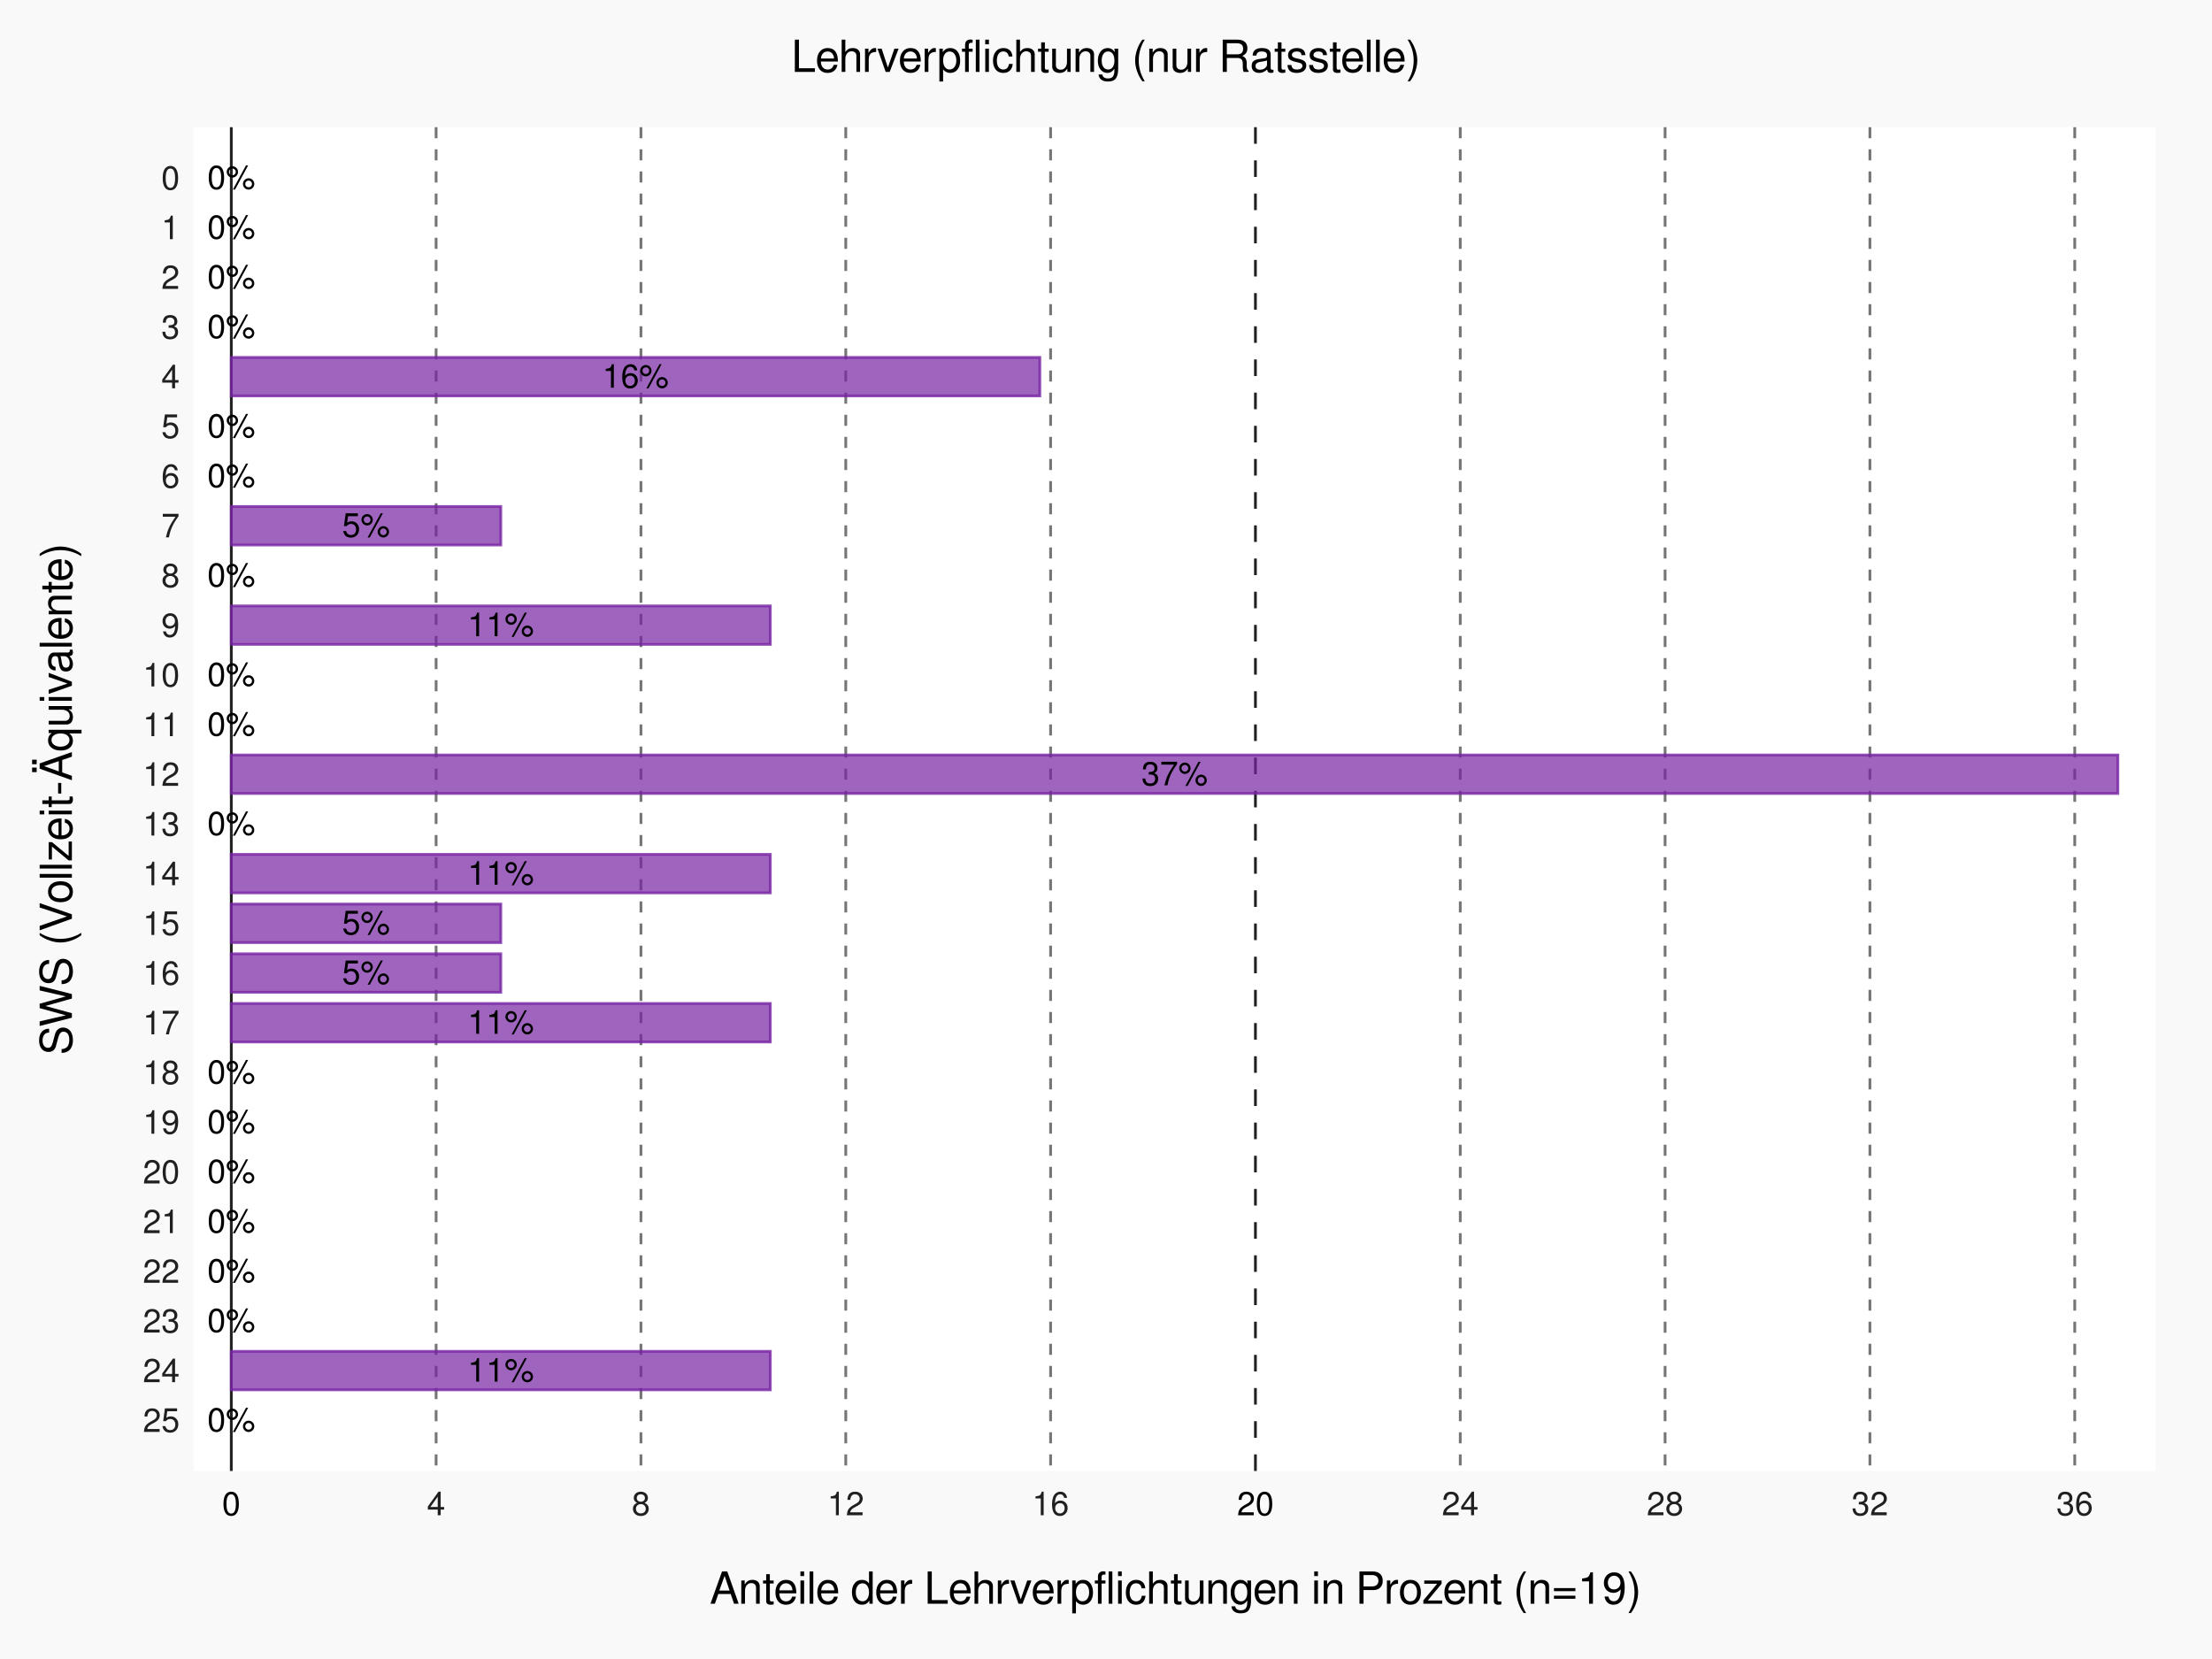
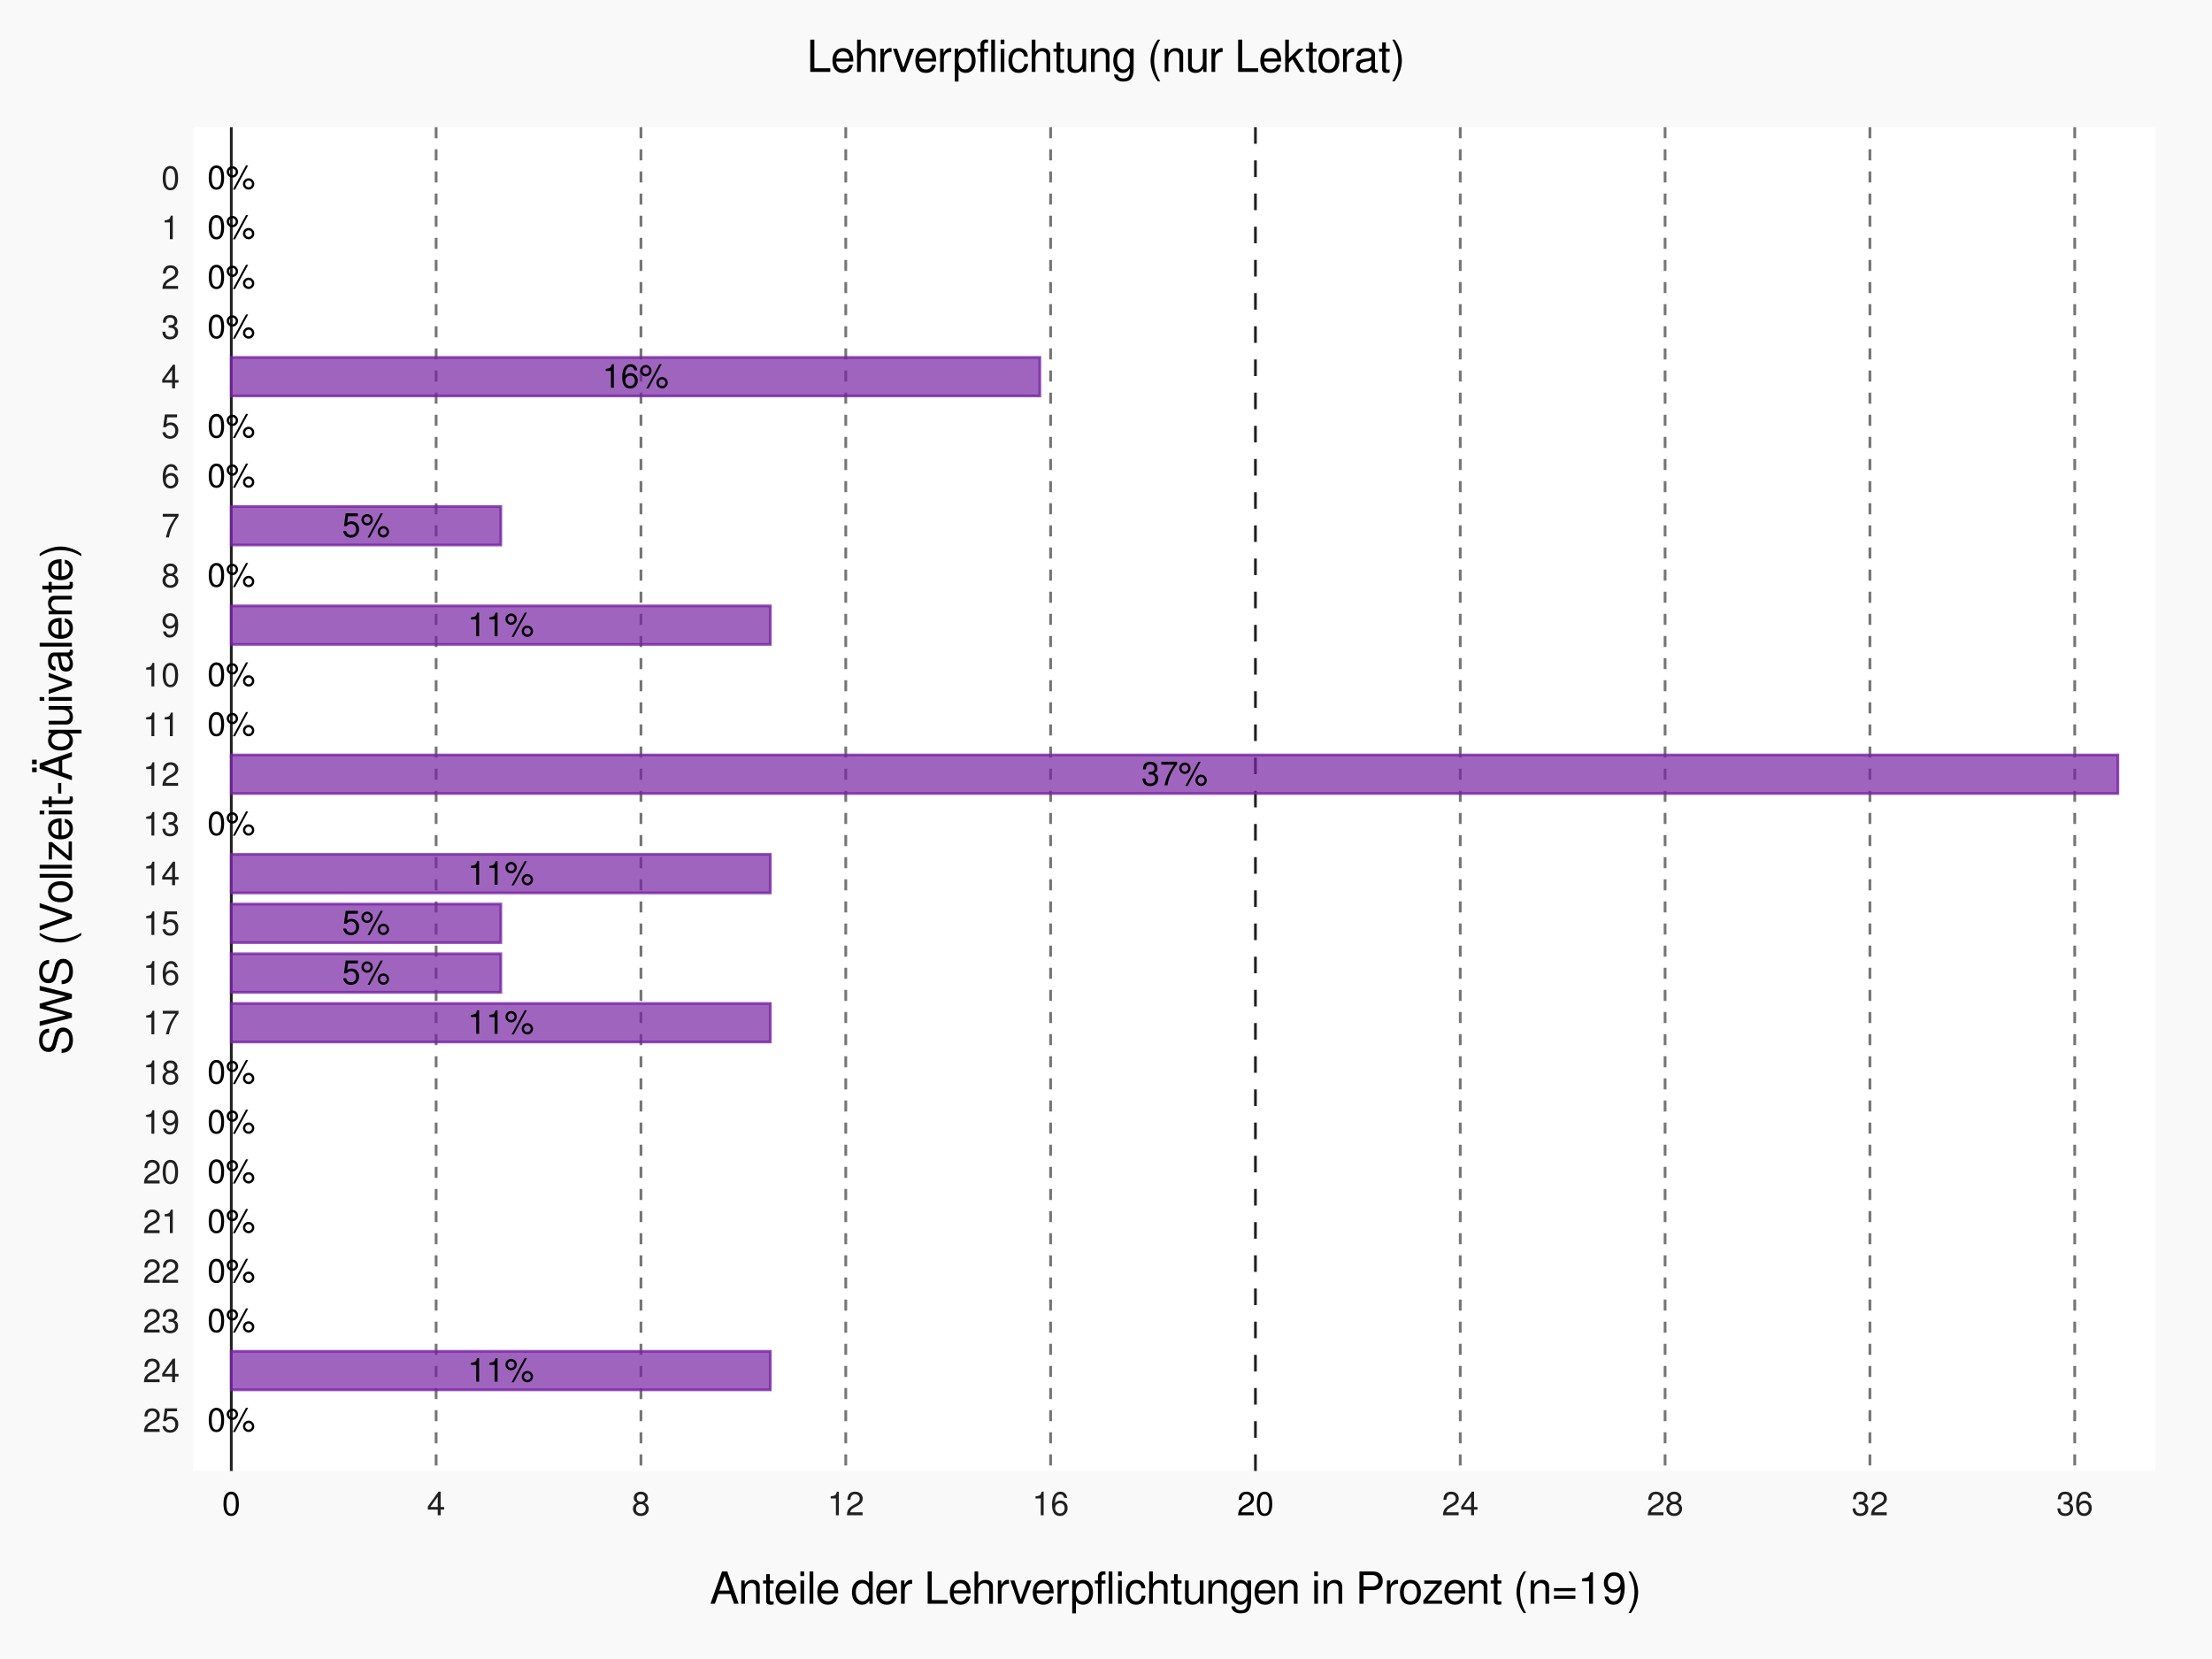
- <svg xmlns="http://www.w3.org/2000/svg" id="chart-d6f8e21c-bd9b-4698-af73-e7bc3f715c8f" class="pygal-chart" viewBox="0 0 800 600">
+ <svg xmlns="http://www.w3.org/2000/svg" id="chart-477a0978-2a87-4d36-a94f-b6c54a34a35a" class="pygal-chart" viewBox="0 0 800 600">
  <defs>
-     <style type="text/css">#chart-d6f8e21c-bd9b-4698-af73-e7bc3f715c8f{-webkit-user-select:none;-webkit-font-smoothing:antialiased;font-family:FreeSans}#chart-d6f8e21c-bd9b-4698-af73-e7bc3f715c8f .title{font-family:FreeSans;font-size:16px}#chart-d6f8e21c-bd9b-4698-af73-e7bc3f715c8f .legends .legend text{font-family:FreeSans;font-size:14px}#chart-d6f8e21c-bd9b-4698-af73-e7bc3f715c8f .axis text{font-family:FreeSans;font-size:12px}#chart-d6f8e21c-bd9b-4698-af73-e7bc3f715c8f .axis text.major{font-family:FreeSans;font-size:12px}#chart-d6f8e21c-bd9b-4698-af73-e7bc3f715c8f .text-overlay text.value{font-family:FreeSans;font-size:12px}#chart-d6f8e21c-bd9b-4698-af73-e7bc3f715c8f .text-overlay text.label{font-family:FreeSans;font-size:12px}#chart-d6f8e21c-bd9b-4698-af73-e7bc3f715c8f .tooltip{font-family:FreeSans;font-size:14px}#chart-d6f8e21c-bd9b-4698-af73-e7bc3f715c8f text.no_data{font-family:FreeSans;font-size:64px}
- #chart-d6f8e21c-bd9b-4698-af73-e7bc3f715c8f{background-color:rgba(249,249,249,1)}#chart-d6f8e21c-bd9b-4698-af73-e7bc3f715c8f path,#chart-d6f8e21c-bd9b-4698-af73-e7bc3f715c8f line,#chart-d6f8e21c-bd9b-4698-af73-e7bc3f715c8f rect,#chart-d6f8e21c-bd9b-4698-af73-e7bc3f715c8f circle{-webkit-transition:150ms;-moz-transition:150ms;transition:150ms}#chart-d6f8e21c-bd9b-4698-af73-e7bc3f715c8f .graph &gt; .background{fill:rgba(249,249,249,1)}#chart-d6f8e21c-bd9b-4698-af73-e7bc3f715c8f .plot &gt; .background{fill:rgba(255,255,255,1)}#chart-d6f8e21c-bd9b-4698-af73-e7bc3f715c8f .graph{fill:rgba(0,0,0,.87)}#chart-d6f8e21c-bd9b-4698-af73-e7bc3f715c8f text.no_data{fill:rgba(0,0,0,1)}#chart-d6f8e21c-bd9b-4698-af73-e7bc3f715c8f .title{fill:rgba(0,0,0,1)}#chart-d6f8e21c-bd9b-4698-af73-e7bc3f715c8f .legends .legend text{fill:rgba(0,0,0,.87)}#chart-d6f8e21c-bd9b-4698-af73-e7bc3f715c8f .legends .legend:hover text{fill:rgba(0,0,0,1)}#chart-d6f8e21c-bd9b-4698-af73-e7bc3f715c8f .axis .line{stroke:rgba(0,0,0,1)}#chart-d6f8e21c-bd9b-4698-af73-e7bc3f715c8f .axis .guide.line{stroke:rgba(0,0,0,.54)}#chart-d6f8e21c-bd9b-4698-af73-e7bc3f715c8f .axis .major.line{stroke:rgba(0,0,0,.87)}#chart-d6f8e21c-bd9b-4698-af73-e7bc3f715c8f .axis text.major{fill:rgba(0,0,0,1)}#chart-d6f8e21c-bd9b-4698-af73-e7bc3f715c8f .axis.y .guides:hover .guide.line,#chart-d6f8e21c-bd9b-4698-af73-e7bc3f715c8f .line-graph .axis.x .guides:hover .guide.line,#chart-d6f8e21c-bd9b-4698-af73-e7bc3f715c8f .stackedline-graph .axis.x .guides:hover .guide.line,#chart-d6f8e21c-bd9b-4698-af73-e7bc3f715c8f .xy-graph .axis.x .guides:hover .guide.line{stroke:rgba(0,0,0,1)}#chart-d6f8e21c-bd9b-4698-af73-e7bc3f715c8f .axis .guides:hover text{fill:rgba(0,0,0,1)}#chart-d6f8e21c-bd9b-4698-af73-e7bc3f715c8f .reactive{fill-opacity:.7;stroke-opacity:.8}#chart-d6f8e21c-bd9b-4698-af73-e7bc3f715c8f .ci{stroke:rgba(0,0,0,.87)}#chart-d6f8e21c-bd9b-4698-af73-e7bc3f715c8f .reactive.active,#chart-d6f8e21c-bd9b-4698-af73-e7bc3f715c8f .active .reactive{fill-opacity:.8;stroke-opacity:.9;stroke-width:4}#chart-d6f8e21c-bd9b-4698-af73-e7bc3f715c8f .ci .reactive.active{stroke-width:1.5}#chart-d6f8e21c-bd9b-4698-af73-e7bc3f715c8f .series text{fill:rgba(0,0,0,1)}#chart-d6f8e21c-bd9b-4698-af73-e7bc3f715c8f .tooltip rect{fill:rgba(255,255,255,1);stroke:rgba(0,0,0,1);-webkit-transition:opacity 150ms;-moz-transition:opacity 150ms;transition:opacity 150ms}#chart-d6f8e21c-bd9b-4698-af73-e7bc3f715c8f .tooltip .label{fill:rgba(0,0,0,.87)}#chart-d6f8e21c-bd9b-4698-af73-e7bc3f715c8f .tooltip .label{fill:rgba(0,0,0,.87)}#chart-d6f8e21c-bd9b-4698-af73-e7bc3f715c8f .tooltip .legend{font-size:.8em;fill:rgba(0,0,0,.54)}#chart-d6f8e21c-bd9b-4698-af73-e7bc3f715c8f .tooltip .x_label{font-size:.6em;fill:rgba(0,0,0,1)}#chart-d6f8e21c-bd9b-4698-af73-e7bc3f715c8f .tooltip .xlink{font-size:.5em;text-decoration:underline}#chart-d6f8e21c-bd9b-4698-af73-e7bc3f715c8f .tooltip .value{font-size:1.5em}#chart-d6f8e21c-bd9b-4698-af73-e7bc3f715c8f .bound{font-size:.5em}#chart-d6f8e21c-bd9b-4698-af73-e7bc3f715c8f .max-value{font-size:.75em;fill:rgba(0,0,0,.54)}#chart-d6f8e21c-bd9b-4698-af73-e7bc3f715c8f .map-element{fill:rgba(255,255,255,1);stroke:rgba(0,0,0,.54) !important}#chart-d6f8e21c-bd9b-4698-af73-e7bc3f715c8f .map-element .reactive{fill-opacity:inherit;stroke-opacity:inherit}#chart-d6f8e21c-bd9b-4698-af73-e7bc3f715c8f .color-0,#chart-d6f8e21c-bd9b-4698-af73-e7bc3f715c8f .color-0 a:visited{stroke:#7724a3;fill:#7724a3}#chart-d6f8e21c-bd9b-4698-af73-e7bc3f715c8f .text-overlay .color-0 text{fill:black}
- #chart-d6f8e21c-bd9b-4698-af73-e7bc3f715c8f text.no_data{text-anchor:middle}#chart-d6f8e21c-bd9b-4698-af73-e7bc3f715c8f .guide.line{fill:none}#chart-d6f8e21c-bd9b-4698-af73-e7bc3f715c8f .centered{text-anchor:middle}#chart-d6f8e21c-bd9b-4698-af73-e7bc3f715c8f .title{text-anchor:middle}#chart-d6f8e21c-bd9b-4698-af73-e7bc3f715c8f .legends .legend text{fill-opacity:1}#chart-d6f8e21c-bd9b-4698-af73-e7bc3f715c8f .axis.x text{text-anchor:middle}#chart-d6f8e21c-bd9b-4698-af73-e7bc3f715c8f .axis.x:not(.web) text[transform]{text-anchor:start}#chart-d6f8e21c-bd9b-4698-af73-e7bc3f715c8f .axis.x:not(.web) text[transform].backwards{text-anchor:end}#chart-d6f8e21c-bd9b-4698-af73-e7bc3f715c8f .axis.y text{text-anchor:end}#chart-d6f8e21c-bd9b-4698-af73-e7bc3f715c8f .axis.y text[transform].backwards{text-anchor:start}#chart-d6f8e21c-bd9b-4698-af73-e7bc3f715c8f .axis.y2 text{text-anchor:start}#chart-d6f8e21c-bd9b-4698-af73-e7bc3f715c8f .axis.y2 text[transform].backwards{text-anchor:end}#chart-d6f8e21c-bd9b-4698-af73-e7bc3f715c8f .axis .guide.line{stroke-dasharray:4,4}#chart-d6f8e21c-bd9b-4698-af73-e7bc3f715c8f .axis .major.guide.line{stroke-dasharray:6,6}#chart-d6f8e21c-bd9b-4698-af73-e7bc3f715c8f .horizontal .axis.y .guide.line,#chart-d6f8e21c-bd9b-4698-af73-e7bc3f715c8f .horizontal .axis.y2 .guide.line,#chart-d6f8e21c-bd9b-4698-af73-e7bc3f715c8f .vertical .axis.x .guide.line{opacity:0}#chart-d6f8e21c-bd9b-4698-af73-e7bc3f715c8f .horizontal .axis.always_show .guide.line,#chart-d6f8e21c-bd9b-4698-af73-e7bc3f715c8f .vertical .axis.always_show .guide.line{opacity:1 !important}#chart-d6f8e21c-bd9b-4698-af73-e7bc3f715c8f .axis.y .guides:hover .guide.line,#chart-d6f8e21c-bd9b-4698-af73-e7bc3f715c8f .axis.y2 .guides:hover .guide.line,#chart-d6f8e21c-bd9b-4698-af73-e7bc3f715c8f .axis.x .guides:hover .guide.line{opacity:1}#chart-d6f8e21c-bd9b-4698-af73-e7bc3f715c8f .axis .guides:hover text{opacity:1}#chart-d6f8e21c-bd9b-4698-af73-e7bc3f715c8f .nofill{fill:none}#chart-d6f8e21c-bd9b-4698-af73-e7bc3f715c8f .subtle-fill{fill-opacity:.2}#chart-d6f8e21c-bd9b-4698-af73-e7bc3f715c8f .dot{stroke-width:1px;fill-opacity:1}#chart-d6f8e21c-bd9b-4698-af73-e7bc3f715c8f .dot.active{stroke-width:5px}#chart-d6f8e21c-bd9b-4698-af73-e7bc3f715c8f .dot.negative{fill:transparent}#chart-d6f8e21c-bd9b-4698-af73-e7bc3f715c8f text,#chart-d6f8e21c-bd9b-4698-af73-e7bc3f715c8f tspan{stroke:none !important}#chart-d6f8e21c-bd9b-4698-af73-e7bc3f715c8f .series text.active{opacity:1}#chart-d6f8e21c-bd9b-4698-af73-e7bc3f715c8f .tooltip rect{fill-opacity:.95;stroke-width:.5}#chart-d6f8e21c-bd9b-4698-af73-e7bc3f715c8f .tooltip text{fill-opacity:1}#chart-d6f8e21c-bd9b-4698-af73-e7bc3f715c8f .showable{visibility:hidden}#chart-d6f8e21c-bd9b-4698-af73-e7bc3f715c8f .showable.shown{visibility:visible}#chart-d6f8e21c-bd9b-4698-af73-e7bc3f715c8f .gauge-background{fill:rgba(229,229,229,1);stroke:none}#chart-d6f8e21c-bd9b-4698-af73-e7bc3f715c8f .bg-lines{stroke:rgba(249,249,249,1);stroke-width:2px}</style>
+     <style type="text/css">#chart-477a0978-2a87-4d36-a94f-b6c54a34a35a{-webkit-user-select:none;-webkit-font-smoothing:antialiased;font-family:FreeSans}#chart-477a0978-2a87-4d36-a94f-b6c54a34a35a .title{font-family:FreeSans;font-size:16px}#chart-477a0978-2a87-4d36-a94f-b6c54a34a35a .legends .legend text{font-family:FreeSans;font-size:14px}#chart-477a0978-2a87-4d36-a94f-b6c54a34a35a .axis text{font-family:FreeSans;font-size:12px}#chart-477a0978-2a87-4d36-a94f-b6c54a34a35a .axis text.major{font-family:FreeSans;font-size:12px}#chart-477a0978-2a87-4d36-a94f-b6c54a34a35a .text-overlay text.value{font-family:FreeSans;font-size:12px}#chart-477a0978-2a87-4d36-a94f-b6c54a34a35a .text-overlay text.label{font-family:FreeSans;font-size:12px}#chart-477a0978-2a87-4d36-a94f-b6c54a34a35a .tooltip{font-family:FreeSans;font-size:14px}#chart-477a0978-2a87-4d36-a94f-b6c54a34a35a text.no_data{font-family:FreeSans;font-size:64px}
+ #chart-477a0978-2a87-4d36-a94f-b6c54a34a35a{background-color:rgba(249,249,249,1)}#chart-477a0978-2a87-4d36-a94f-b6c54a34a35a path,#chart-477a0978-2a87-4d36-a94f-b6c54a34a35a line,#chart-477a0978-2a87-4d36-a94f-b6c54a34a35a rect,#chart-477a0978-2a87-4d36-a94f-b6c54a34a35a circle{-webkit-transition:150ms;-moz-transition:150ms;transition:150ms}#chart-477a0978-2a87-4d36-a94f-b6c54a34a35a .graph &gt; .background{fill:rgba(249,249,249,1)}#chart-477a0978-2a87-4d36-a94f-b6c54a34a35a .plot &gt; .background{fill:rgba(255,255,255,1)}#chart-477a0978-2a87-4d36-a94f-b6c54a34a35a .graph{fill:rgba(0,0,0,.87)}#chart-477a0978-2a87-4d36-a94f-b6c54a34a35a text.no_data{fill:rgba(0,0,0,1)}#chart-477a0978-2a87-4d36-a94f-b6c54a34a35a .title{fill:rgba(0,0,0,1)}#chart-477a0978-2a87-4d36-a94f-b6c54a34a35a .legends .legend text{fill:rgba(0,0,0,.87)}#chart-477a0978-2a87-4d36-a94f-b6c54a34a35a .legends .legend:hover text{fill:rgba(0,0,0,1)}#chart-477a0978-2a87-4d36-a94f-b6c54a34a35a .axis .line{stroke:rgba(0,0,0,1)}#chart-477a0978-2a87-4d36-a94f-b6c54a34a35a .axis .guide.line{stroke:rgba(0,0,0,.54)}#chart-477a0978-2a87-4d36-a94f-b6c54a34a35a .axis .major.line{stroke:rgba(0,0,0,.87)}#chart-477a0978-2a87-4d36-a94f-b6c54a34a35a .axis text.major{fill:rgba(0,0,0,1)}#chart-477a0978-2a87-4d36-a94f-b6c54a34a35a .axis.y .guides:hover .guide.line,#chart-477a0978-2a87-4d36-a94f-b6c54a34a35a .line-graph .axis.x .guides:hover .guide.line,#chart-477a0978-2a87-4d36-a94f-b6c54a34a35a .stackedline-graph .axis.x .guides:hover .guide.line,#chart-477a0978-2a87-4d36-a94f-b6c54a34a35a .xy-graph .axis.x .guides:hover .guide.line{stroke:rgba(0,0,0,1)}#chart-477a0978-2a87-4d36-a94f-b6c54a34a35a .axis .guides:hover text{fill:rgba(0,0,0,1)}#chart-477a0978-2a87-4d36-a94f-b6c54a34a35a .reactive{fill-opacity:.7;stroke-opacity:.8}#chart-477a0978-2a87-4d36-a94f-b6c54a34a35a .ci{stroke:rgba(0,0,0,.87)}#chart-477a0978-2a87-4d36-a94f-b6c54a34a35a .reactive.active,#chart-477a0978-2a87-4d36-a94f-b6c54a34a35a .active .reactive{fill-opacity:.8;stroke-opacity:.9;stroke-width:4}#chart-477a0978-2a87-4d36-a94f-b6c54a34a35a .ci .reactive.active{stroke-width:1.5}#chart-477a0978-2a87-4d36-a94f-b6c54a34a35a .series text{fill:rgba(0,0,0,1)}#chart-477a0978-2a87-4d36-a94f-b6c54a34a35a .tooltip rect{fill:rgba(255,255,255,1);stroke:rgba(0,0,0,1);-webkit-transition:opacity 150ms;-moz-transition:opacity 150ms;transition:opacity 150ms}#chart-477a0978-2a87-4d36-a94f-b6c54a34a35a .tooltip .label{fill:rgba(0,0,0,.87)}#chart-477a0978-2a87-4d36-a94f-b6c54a34a35a .tooltip .label{fill:rgba(0,0,0,.87)}#chart-477a0978-2a87-4d36-a94f-b6c54a34a35a .tooltip .legend{font-size:.8em;fill:rgba(0,0,0,.54)}#chart-477a0978-2a87-4d36-a94f-b6c54a34a35a .tooltip .x_label{font-size:.6em;fill:rgba(0,0,0,1)}#chart-477a0978-2a87-4d36-a94f-b6c54a34a35a .tooltip .xlink{font-size:.5em;text-decoration:underline}#chart-477a0978-2a87-4d36-a94f-b6c54a34a35a .tooltip .value{font-size:1.5em}#chart-477a0978-2a87-4d36-a94f-b6c54a34a35a .bound{font-size:.5em}#chart-477a0978-2a87-4d36-a94f-b6c54a34a35a .max-value{font-size:.75em;fill:rgba(0,0,0,.54)}#chart-477a0978-2a87-4d36-a94f-b6c54a34a35a .map-element{fill:rgba(255,255,255,1);stroke:rgba(0,0,0,.54) !important}#chart-477a0978-2a87-4d36-a94f-b6c54a34a35a .map-element .reactive{fill-opacity:inherit;stroke-opacity:inherit}#chart-477a0978-2a87-4d36-a94f-b6c54a34a35a .color-0,#chart-477a0978-2a87-4d36-a94f-b6c54a34a35a .color-0 a:visited{stroke:#7724a3;fill:#7724a3}#chart-477a0978-2a87-4d36-a94f-b6c54a34a35a .text-overlay .color-0 text{fill:black}
+ #chart-477a0978-2a87-4d36-a94f-b6c54a34a35a text.no_data{text-anchor:middle}#chart-477a0978-2a87-4d36-a94f-b6c54a34a35a .guide.line{fill:none}#chart-477a0978-2a87-4d36-a94f-b6c54a34a35a .centered{text-anchor:middle}#chart-477a0978-2a87-4d36-a94f-b6c54a34a35a .title{text-anchor:middle}#chart-477a0978-2a87-4d36-a94f-b6c54a34a35a .legends .legend text{fill-opacity:1}#chart-477a0978-2a87-4d36-a94f-b6c54a34a35a .axis.x text{text-anchor:middle}#chart-477a0978-2a87-4d36-a94f-b6c54a34a35a .axis.x:not(.web) text[transform]{text-anchor:start}#chart-477a0978-2a87-4d36-a94f-b6c54a34a35a .axis.x:not(.web) text[transform].backwards{text-anchor:end}#chart-477a0978-2a87-4d36-a94f-b6c54a34a35a .axis.y text{text-anchor:end}#chart-477a0978-2a87-4d36-a94f-b6c54a34a35a .axis.y text[transform].backwards{text-anchor:start}#chart-477a0978-2a87-4d36-a94f-b6c54a34a35a .axis.y2 text{text-anchor:start}#chart-477a0978-2a87-4d36-a94f-b6c54a34a35a .axis.y2 text[transform].backwards{text-anchor:end}#chart-477a0978-2a87-4d36-a94f-b6c54a34a35a .axis .guide.line{stroke-dasharray:4,4}#chart-477a0978-2a87-4d36-a94f-b6c54a34a35a .axis .major.guide.line{stroke-dasharray:6,6}#chart-477a0978-2a87-4d36-a94f-b6c54a34a35a .horizontal .axis.y .guide.line,#chart-477a0978-2a87-4d36-a94f-b6c54a34a35a .horizontal .axis.y2 .guide.line,#chart-477a0978-2a87-4d36-a94f-b6c54a34a35a .vertical .axis.x .guide.line{opacity:0}#chart-477a0978-2a87-4d36-a94f-b6c54a34a35a .horizontal .axis.always_show .guide.line,#chart-477a0978-2a87-4d36-a94f-b6c54a34a35a .vertical .axis.always_show .guide.line{opacity:1 !important}#chart-477a0978-2a87-4d36-a94f-b6c54a34a35a .axis.y .guides:hover .guide.line,#chart-477a0978-2a87-4d36-a94f-b6c54a34a35a .axis.y2 .guides:hover .guide.line,#chart-477a0978-2a87-4d36-a94f-b6c54a34a35a .axis.x .guides:hover .guide.line{opacity:1}#chart-477a0978-2a87-4d36-a94f-b6c54a34a35a .axis .guides:hover text{opacity:1}#chart-477a0978-2a87-4d36-a94f-b6c54a34a35a .nofill{fill:none}#chart-477a0978-2a87-4d36-a94f-b6c54a34a35a .subtle-fill{fill-opacity:.2}#chart-477a0978-2a87-4d36-a94f-b6c54a34a35a .dot{stroke-width:1px;fill-opacity:1}#chart-477a0978-2a87-4d36-a94f-b6c54a34a35a .dot.active{stroke-width:5px}#chart-477a0978-2a87-4d36-a94f-b6c54a34a35a .dot.negative{fill:transparent}#chart-477a0978-2a87-4d36-a94f-b6c54a34a35a text,#chart-477a0978-2a87-4d36-a94f-b6c54a34a35a tspan{stroke:none !important}#chart-477a0978-2a87-4d36-a94f-b6c54a34a35a .series text.active{opacity:1}#chart-477a0978-2a87-4d36-a94f-b6c54a34a35a .tooltip rect{fill-opacity:.95;stroke-width:.5}#chart-477a0978-2a87-4d36-a94f-b6c54a34a35a .tooltip text{fill-opacity:1}#chart-477a0978-2a87-4d36-a94f-b6c54a34a35a .showable{visibility:hidden}#chart-477a0978-2a87-4d36-a94f-b6c54a34a35a .showable.shown{visibility:visible}#chart-477a0978-2a87-4d36-a94f-b6c54a34a35a .gauge-background{fill:rgba(229,229,229,1);stroke:none}#chart-477a0978-2a87-4d36-a94f-b6c54a34a35a .bg-lines{stroke:rgba(249,249,249,1);stroke-width:2px}</style>
  </defs>
  <g class="graph horizontalbar-graph horizontal">
    <rect x="0" y="0" width="800" height="600" class="background" />
    <g transform="translate(70, 46)" class="plot">
      <rect x="0" y="0" width="709.6" height="486" class="background" />
      <g class="axis y">
        <g class="guides">
          <text x="-5" y="471.867" class="">25</text>
        </g>
        <g class="guides">
          <text x="-5" y="453.894" class="">24</text>
        </g>
        <g class="guides">
          <text x="-5" y="435.92" class="">23</text>
        </g>
        <g class="guides">
          <text x="-5" y="417.947" class="">22</text>
        </g>
        <g class="guides">
          <text x="-5" y="399.974" class="">21</text>
        </g>
        <g class="guides">
          <text x="-5" y="382" class="">20</text>
        </g>
        <g class="guides">
          <text x="-5" y="364.027" class="">19</text>
        </g>
        <g class="guides">
          <text x="-5" y="346.054" class="">18</text>
        </g>
        <g class="guides">
          <text x="-5" y="328.08" class="">17</text>
        </g>
        <g class="guides">
          <text x="-5" y="310.107" class="">16</text>
        </g>
        <g class="guides">
          <text x="-5" y="292.133" class="">15</text>
        </g>
        <g class="guides">
          <text x="-5" y="274.16" class="">14</text>
        </g>
        <g class="guides">
          <text x="-5" y="256.187" class="">13</text>
        </g>
        <g class="guides">
          <text x="-5" y="238.213" class="">12</text>
        </g>
        <g class="guides">
          <text x="-5" y="220.24" class="">11</text>
        </g>
        <g class="guides">
          <text x="-5" y="202.267" class="">10</text>
        </g>
        <g class="guides">
          <text x="-5" y="184.293" class="">9</text>
        </g>
        <g class="guides">
          <text x="-5" y="166.32" class="">8</text>
        </g>
        <g class="guides">
          <text x="-5" y="148.346" class="">7</text>
        </g>
        <g class="guides">
          <text x="-5" y="130.373" class="">6</text>
        </g>
        <g class="guides">
          <text x="-5" y="112.4" class="">5</text>
        </g>
        <g class="guides">
          <text x="-5" y="94.426" class="">4</text>
        </g>
        <g class="guides">
          <text x="-5" y="76.453" class="">3</text>
        </g>
        <g class="guides">
          <text x="-5" y="58.48" class="">2</text>
        </g>
        <g class="guides">
          <text x="-5" y="40.506" class="">1</text>
        </g>
        <g class="guides">
          <text x="-5" y="22.533" class="">0</text>
        </g>
      </g>
      <g class="axis x always_show">
        <g class="guides">
          <path d="M13.646 0 v486" class="axis major line" />
          <text x="13.646" y="502.0" class="major">0</text>
        </g>
        <g class="guides">
          <path d="M87.725 0 v486" class="guide line" />
          <text x="87.725" y="502.0" class="">4</text>
        </g>
        <g class="guides">
          <path d="M161.804 0 v486" class="guide line" />
          <text x="161.804" y="502.0" class="">8</text>
        </g>
        <g class="guides">
          <path d="M235.884 0 v486" class="guide line" />
          <text x="235.884" y="502.0" class="">12</text>
        </g>
        <g class="guides">
          <path d="M309.963 0 v486" class="guide line" />
          <text x="309.963" y="502.0" class="">16</text>
        </g>
        <g class="guides">
          <path d="M384.042 0 v486" class="major guide line" />
          <text x="384.042" y="502.0" class="major">20</text>
        </g>
        <g class="guides">
          <path d="M458.121 0 v486" class="guide line" />
          <text x="458.121" y="502.0" class="">24</text>
        </g>
        <g class="guides">
          <path d="M532.2 0 v486" class="guide line" />
          <text x="532.2" y="502.0" class="">28</text>
        </g>
        <g class="guides">
          <path d="M606.279 0 v486" class="guide line" />
          <text x="606.279" y="502.0" class="">32</text>
        </g>
        <g class="guides">
          <path d="M680.358 0 v486" class="guide line" />
          <text x="680.358" y="502.0" class="">36</text>
        </g>
      </g>
      <g class="series serie-0 color-0">
        <g class="bars">
          <g class="bar">
            <rect x="13.646" y="460.708" rx="0" ry="0" height="13.919" class="rect reactive tooltip-trigger" />
          </g>
          <g class="bar">
            <rect x="13.646" y="442.734" rx="0" ry="0" width="194.945" height="13.919" class="rect reactive tooltip-trigger" />
          </g>
          <g class="bar">
            <rect x="13.646" y="424.761" rx="0" ry="0" height="13.919" class="rect reactive tooltip-trigger" />
          </g>
          <g class="bar">
            <rect x="13.646" y="406.788" rx="0" ry="0" height="13.919" class="rect reactive tooltip-trigger" />
          </g>
          <g class="bar">
            <rect x="13.646" y="388.814" rx="0" ry="0" height="13.919" class="rect reactive tooltip-trigger" />
          </g>
          <g class="bar">
            <rect x="13.646" y="370.841" rx="0" ry="0" height="13.919" class="rect reactive tooltip-trigger" />
          </g>
          <g class="bar">
            <rect x="13.646" y="352.868" rx="0" ry="0" height="13.919" class="rect reactive tooltip-trigger" />
          </g>
          <g class="bar">
            <rect x="13.646" y="334.894" rx="0" ry="0" height="13.919" class="rect reactive tooltip-trigger" />
          </g>
          <g class="bar">
            <rect x="13.646" y="316.921" rx="0" ry="0" width="194.945" height="13.919" class="rect reactive tooltip-trigger" />
          </g>
          <g class="bar">
            <rect x="13.646" y="298.948" rx="0" ry="0" width="97.473" height="13.919" class="rect reactive tooltip-trigger" />
          </g>
          <g class="bar">
            <rect x="13.646" y="280.974" rx="0" ry="0" width="97.473" height="13.919" class="rect reactive tooltip-trigger" />
          </g>
          <g class="bar">
            <rect x="13.646" y="263.001" rx="0" ry="0" width="194.945" height="13.919" class="rect reactive tooltip-trigger" />
          </g>
          <g class="bar">
            <rect x="13.646" y="245.027" rx="0" ry="0" height="13.919" class="rect reactive tooltip-trigger" />
          </g>
          <g class="bar">
            <rect x="13.646" y="227.054" rx="0" ry="0" width="682.308" height="13.919" class="rect reactive tooltip-trigger" />
          </g>
          <g class="bar">
            <rect x="13.646" y="209.081" rx="0" ry="0" height="13.919" class="rect reactive tooltip-trigger" />
          </g>
          <g class="bar">
            <rect x="13.646" y="191.107" rx="0" ry="0" height="13.919" class="rect reactive tooltip-trigger" />
          </g>
          <g class="bar">
            <rect x="13.646" y="173.134" rx="0" ry="0" width="194.945" height="13.919" class="rect reactive tooltip-trigger" />
          </g>
          <g class="bar">
            <rect x="13.646" y="155.161" rx="0" ry="0" height="13.919" class="rect reactive tooltip-trigger" />
          </g>
          <g class="bar">
            <rect x="13.646" y="137.187" rx="0" ry="0" width="97.473" height="13.919" class="rect reactive tooltip-trigger" />
          </g>
          <g class="bar">
            <rect x="13.646" y="119.214" rx="0" ry="0" height="13.919" class="rect reactive tooltip-trigger" />
          </g>
          <g class="bar">
            <rect x="13.646" y="101.24" rx="0" ry="0" height="13.919" class="rect reactive tooltip-trigger" />
          </g>
          <g class="bar">
            <rect x="13.646" y="83.267" rx="0" ry="0" width="292.418" height="13.919" class="rect reactive tooltip-trigger" />
          </g>
          <g class="bar">
            <rect x="13.646" y="65.294" rx="0" ry="0" height="13.919" class="rect reactive tooltip-trigger" />
          </g>
          <g class="bar">
            <rect x="13.646" y="47.32" rx="0" ry="0" height="13.919" class="rect reactive tooltip-trigger" />
          </g>
          <g class="bar">
            <rect x="13.646" y="29.347" rx="0" ry="0" height="13.919" class="rect reactive tooltip-trigger" />
          </g>
          <g class="bar">
            <rect x="13.646" y="11.374" rx="0" ry="0" height="13.919" class="rect reactive tooltip-trigger" />
          </g>
        </g>
      </g>
    </g>
    <g class="titles">
-       <text x="400.0" y="26" class="title plot_title">Lehrverpflichtung (nur Ratsstelle)</text>
+       <text x="400.0" y="26" class="title plot_title">Lehrverpflichtung (nur Lektorat)</text>
      <text x="425.2" y="580" class="title">Anteile der Lehrverpflichtungen in Prozent (n=19)</text>
      <text x="0" y="315.0" class="title" transform="rotate(-90 0 289)">SWS (Vollzeit-Äquivalente)</text>
    </g>
    <g transform="translate(70, 46)" class="plot overlay">
      <g class="series serie-0 color-0" />
    </g>
    <g transform="translate(70, 46)" class="plot text-overlay">
      <g class="series serie-0 color-0">
        <text text-anchor="middle" x="13.646" y="471.667" class="value">0%</text>
        <text text-anchor="middle" x="111.119" y="453.694" class="value">11%</text>
        <text text-anchor="middle" x="13.646" y="435.72" class="value">0%</text>
        <text text-anchor="middle" x="13.646" y="417.747" class="value">0%</text>
        <text text-anchor="middle" x="13.646" y="399.774" class="value">0%</text>
        <text text-anchor="middle" x="13.646" y="381.8" class="value">0%</text>
        <text text-anchor="middle" x="13.646" y="363.827" class="value">0%</text>
        <text text-anchor="middle" x="13.646" y="345.854" class="value">0%</text>
        <text text-anchor="middle" x="111.119" y="327.88" class="value">11%</text>
        <text text-anchor="middle" x="62.382" y="309.907" class="value">5%</text>
        <text text-anchor="middle" x="62.382" y="291.933" class="value">5%</text>
        <text text-anchor="middle" x="111.119" y="273.96" class="value">11%</text>
        <text text-anchor="middle" x="13.646" y="255.987" class="value">0%</text>
        <text text-anchor="middle" x="354.8" y="238.013" class="value">37%</text>
        <text text-anchor="middle" x="13.646" y="220.04" class="value">0%</text>
        <text text-anchor="middle" x="13.646" y="202.067" class="value">0%</text>
        <text text-anchor="middle" x="111.119" y="184.093" class="value">11%</text>
        <text text-anchor="middle" x="13.646" y="166.12" class="value">0%</text>
        <text text-anchor="middle" x="62.382" y="148.146" class="value">5%</text>
        <text text-anchor="middle" x="13.646" y="130.173" class="value">0%</text>
        <text text-anchor="middle" x="13.646" y="112.2" class="value">0%</text>
        <text text-anchor="middle" x="159.855" y="94.226" class="value">16%</text>
        <text text-anchor="middle" x="13.646" y="76.253" class="value">0%</text>
        <text text-anchor="middle" x="13.646" y="58.28" class="value">0%</text>
        <text text-anchor="middle" x="13.646" y="40.306" class="value">0%</text>
        <text text-anchor="middle" x="13.646" y="22.333" class="value">0%</text>
      </g>
    </g>
    <g transform="translate(70, 46)" class="plot tooltip-overlay">
      <g transform="translate(0 0)" style="opacity: 0" class="tooltip">
        <rect rx="0" ry="0" width="0" height="0" class="tooltip-box" />
        <g class="text" />
      </g>
    </g>
  </g>
</svg>
